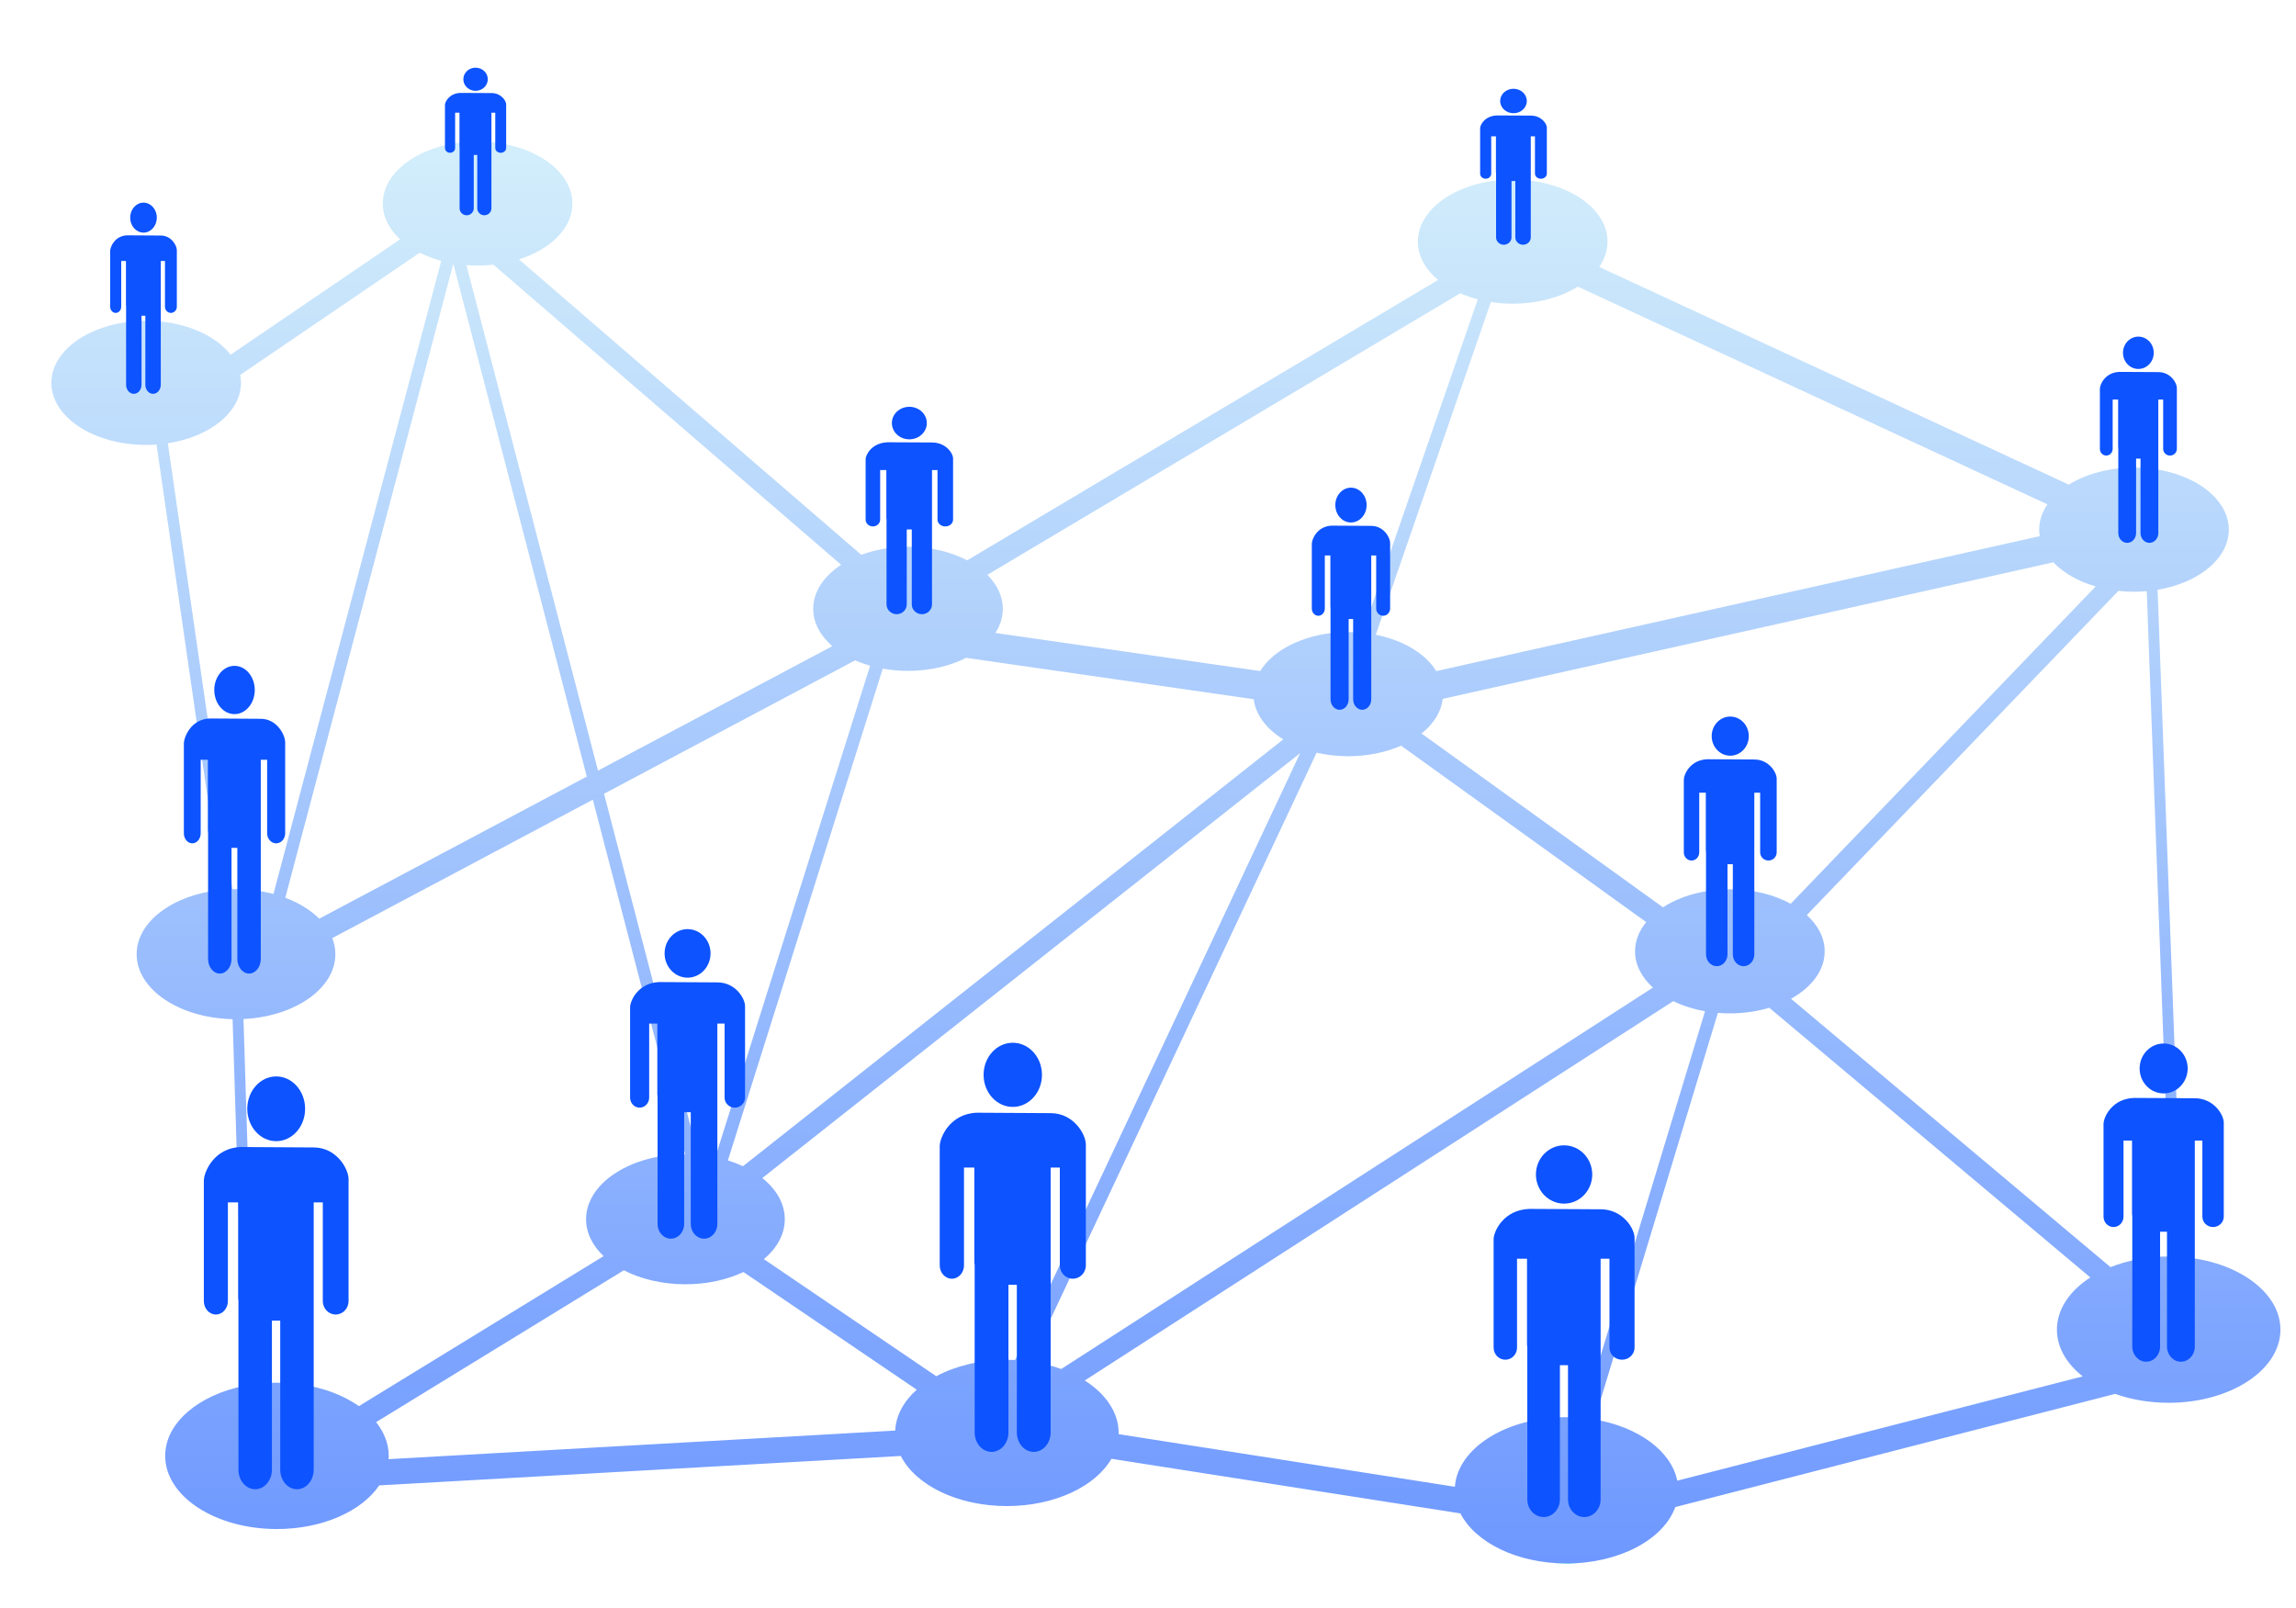
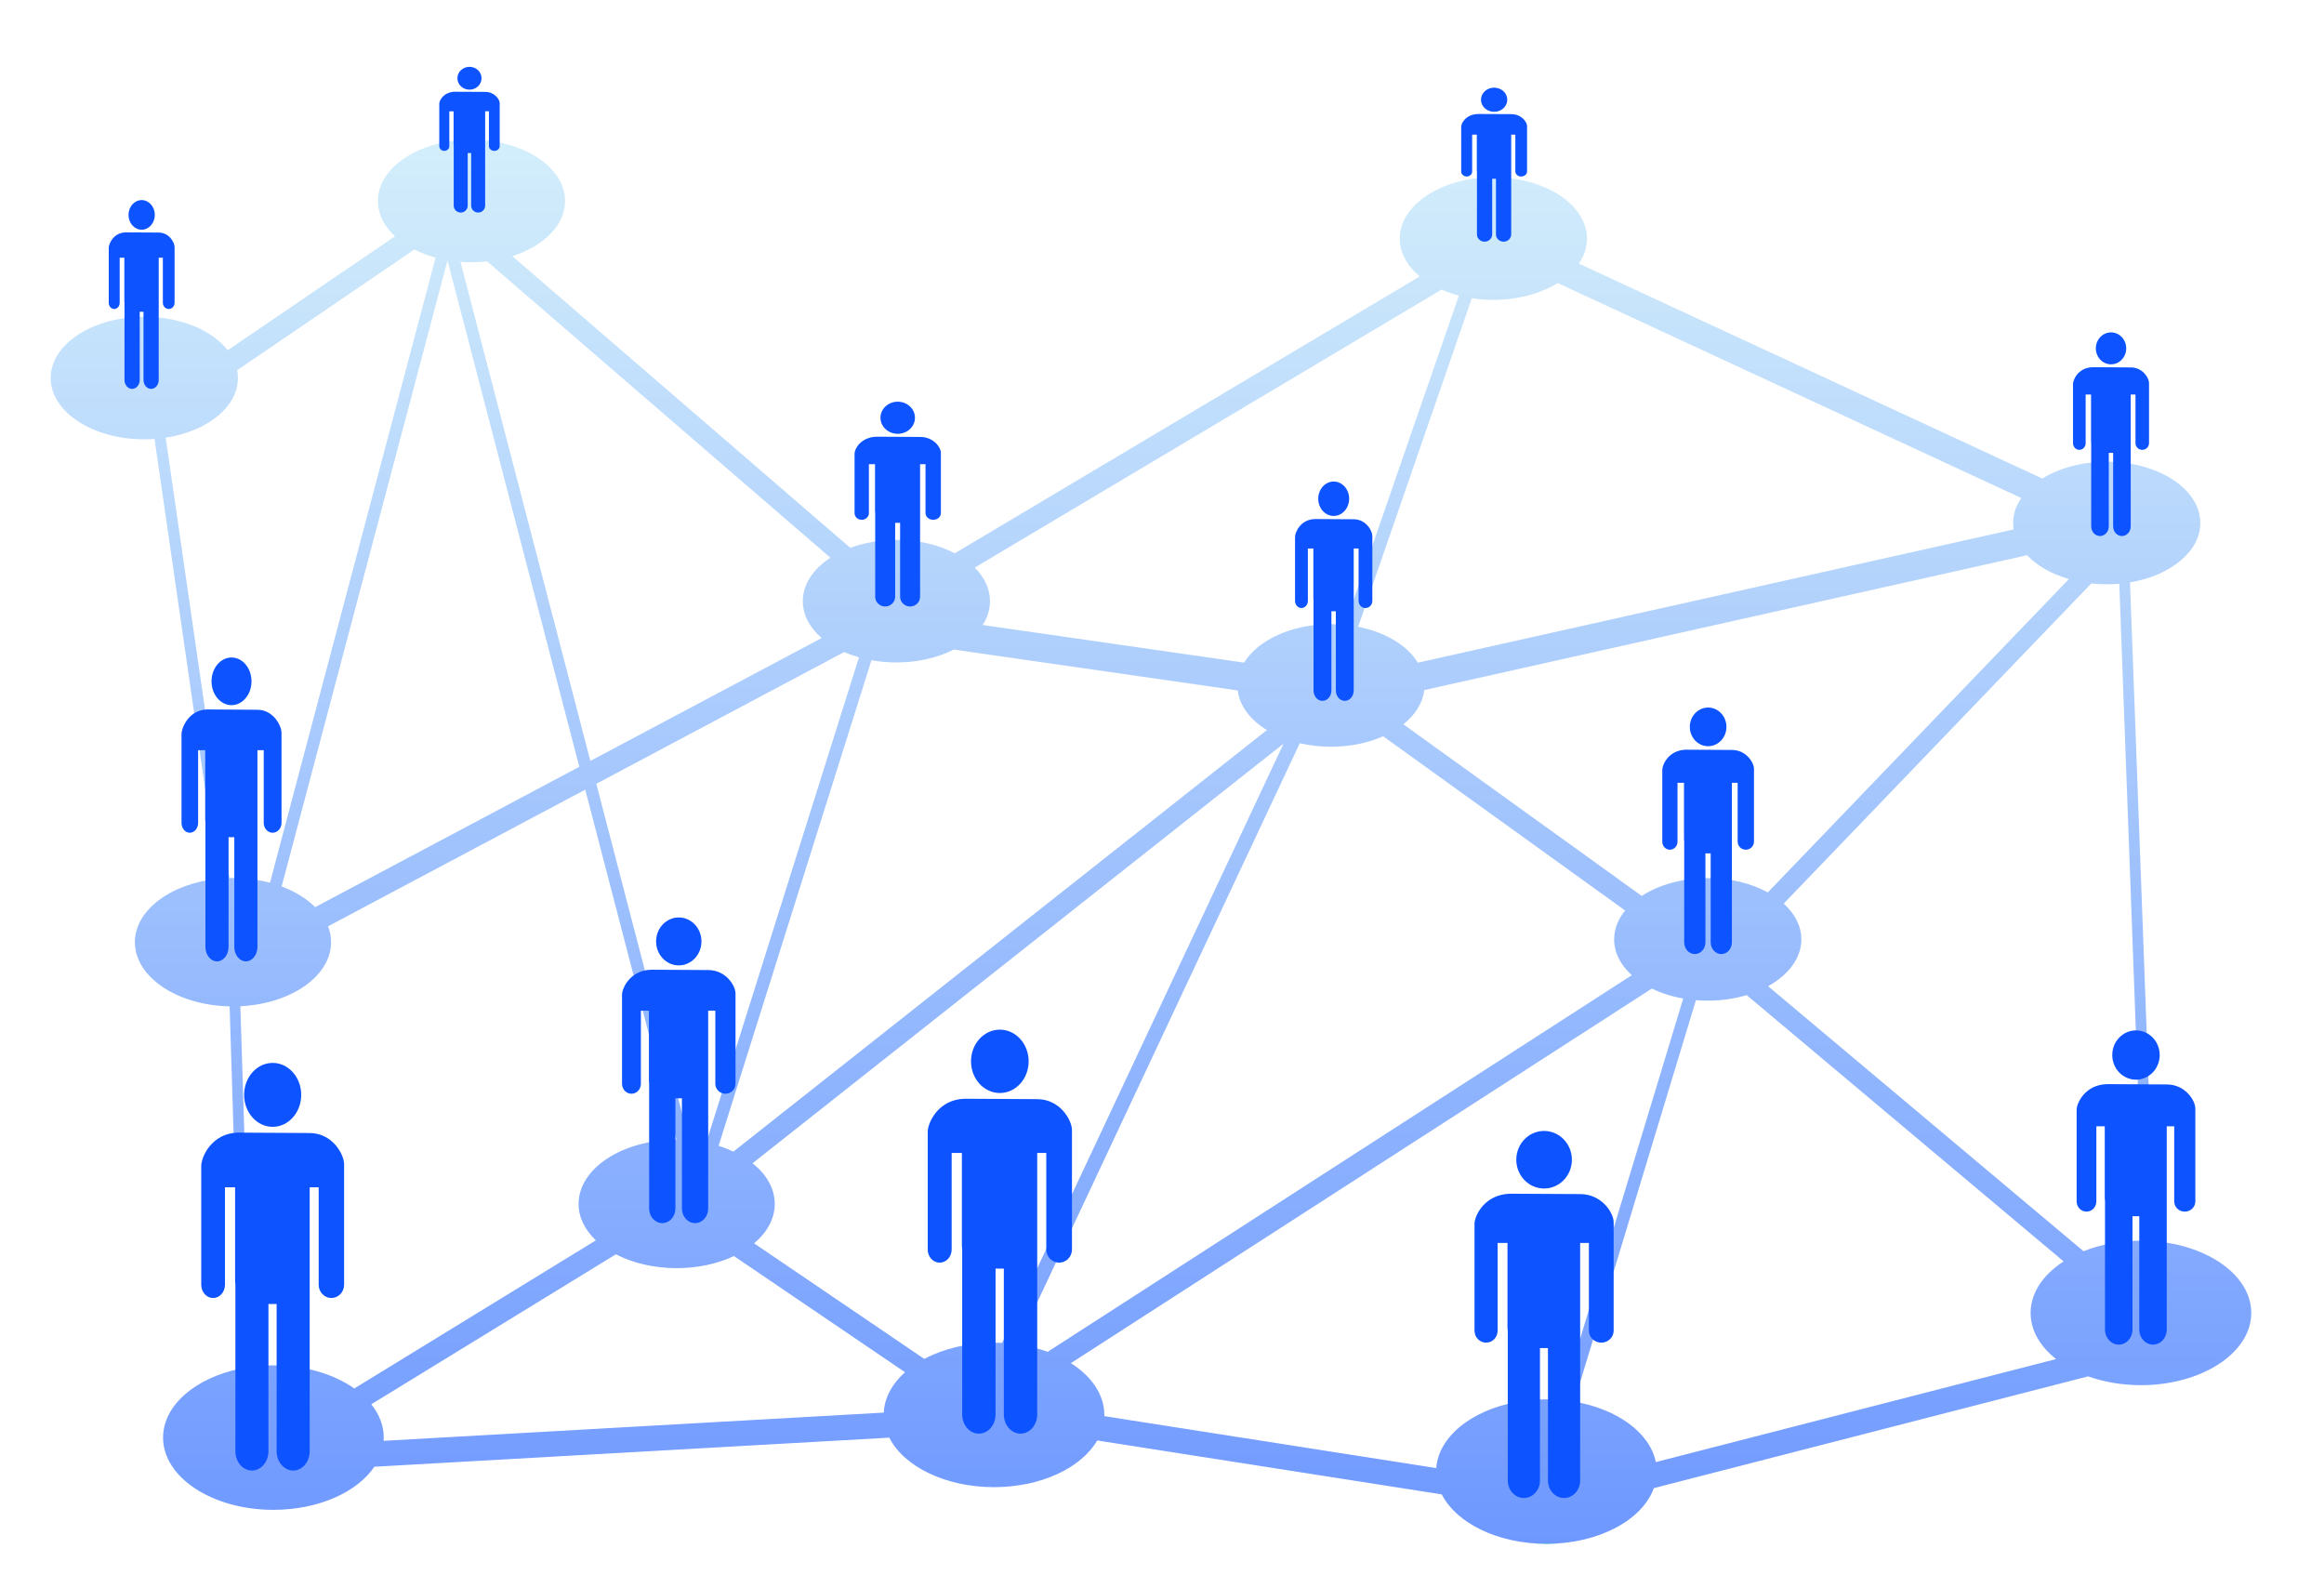
- <svg xmlns="http://www.w3.org/2000/svg" version="1.1" id="Layer_1" x="0px" y="0px" width="653.906px" height="457.813px" viewBox="0 0 653.906 457.813" enable-background="new 0 0 653.906 457.813" xml:space="preserve">
-   <linearGradient id="SVGID_1_" gradientUnits="userSpaceOnUse" x1="332.051" y1="40.295" x2="332.051" y2="445.309">
+ <svg xmlns="http://www.w3.org/2000/svg" version="1.1" id="Layer_1" x="0px" y="0px" width="670.453px" height="457.813px" viewBox="0 0 670.453 457.813" enable-background="new 0 0 670.453 457.813" xml:space="preserve">
+   <linearGradient id="SVGID_1_" gradientUnits="userSpaceOnUse" x1="248.05" y1="392.518" x2="248.05" y2="-12.494" gradientTransform="matrix(1 0 0 -1 84 432.8125)">
    <stop offset="0" style="stop-color:#D3EEFB" />
    <stop offset="1" style="stop-color:#6E98FF" />
    <stop offset="1" style="stop-color:#0092D4" />
  </linearGradient>
-   <path fill="url(#SVGID_1_)" d="M621.532,358.032l-7.044-190.046c11.662-1.955,20.282-8.879,20.282-17.122  c0-9.767-12.089-17.675-27.002-17.675c-7.195,0-13.73,1.842-18.568,4.843L455.469,76.027c1.508-2.202,2.352-4.644,2.352-7.213  c0-9.762-12.088-17.676-27.002-17.676c-14.913,0-27.004,7.915-27.004,17.676c0,4.123,2.163,7.912,5.774,10.919l-134.134,79.861  c-4.619-2.417-10.474-3.869-16.849-3.869c-4.838,0-9.376,0.837-13.304,2.298L147.8,73.876c9.01-2.863,15.222-8.906,15.222-15.909  c0-9.761-12.089-17.672-27.003-17.672c-14.913,0-27.003,7.911-27.003,17.672c0,3.796,1.833,7.311,4.942,10.19l-48.269,32.867  c-4.467-5.732-13.561-9.656-24.059-9.656c-14.914,0-27.003,7.915-27.003,17.676c0,9.762,12.089,17.678,27.003,17.678  c0.998,0,1.982-0.04,2.952-0.108l18.349,126.848c-13.595,1.358-24.014,9.039-24.014,18.314c0,10.02,12.149,18.175,27.327,18.511  l3.271,104.46c-13.011,2.618-22.47,10.543-22.47,19.922c0,11.5,14.251,20.838,31.831,20.838c13.007,0,24.185-5.113,29.123-12.431  l148.551-8.387c4.2,8.291,16.135,14.275,30.211,14.275c13.615,0,25.228-5.596,29.775-13.466l99.399,15.552  c4.207,8.281,16.137,14.257,30.203,14.257c15.069,0,27.684-6.86,30.981-16.058l125.29-32.239c4.524,1.614,9.716,2.536,15.233,2.536  c17.58,0,31.831-9.327,31.831-20.832C649.475,368.066,637.276,359.292,621.532,358.032z M618.42,357.887  c-0.259-0.004-0.515-0.014-0.776-0.014c-6.066,0-11.737,1.113-16.562,3.039l-90.998-76.446c5.861-3.243,9.588-8.086,9.588-13.505  c0-3.856-1.891-7.418-5.09-10.323l88.741-92.342c1.447,0.157,2.93,0.241,4.445,0.241c1.231,0,2.44-0.057,3.628-0.161L618.42,357.887  z M446.139,403.639c-17.061,0-30.984,8.788-31.79,19.825l-95.771-14.983c0.003-0.121,0.014-0.229,0.014-0.348  c0-5.857-3.699-11.146-9.644-14.937l167.605-108.05c2.677,1.302,5.733,2.285,9.043,2.876l-35.104,115.816  C449.068,403.711,447.616,403.639,446.139,403.639z M107.119,405.059l70.555-43.256c4.823,2.494,10.911,3.989,17.537,3.989  c6.172,0,11.878-1.294,16.528-3.489l49.352,33.512c-3.68,3.279-5.923,7.294-6.134,11.645l-144.285,8.142  c0.02-0.308,0.036-0.618,0.036-0.931C110.707,411.202,109.406,407.935,107.119,405.059z M584.799,160.155  c2.854,3.021,7.057,5.428,12.056,6.875l-86.855,90.379c-4.69-2.575-10.731-4.125-17.33-4.125c-7.429,0-14.156,1.964-19.04,5.145  l-68.775-49.512c3.417-2.729,5.605-6.134,6.035-9.866L584.799,160.155z M470.763,281.289L302.248,389.926  c-2.688-0.985-5.615-1.714-8.71-2.155l81.436-173.392c2.814,0.649,5.842,1.008,8.996,1.008c5.58,0,10.763-1.105,15.065-3.007  l69.812,50.257c-2.026,2.478-3.181,5.311-3.181,8.324C465.666,274.819,467.56,278.384,470.763,281.289z M286.761,387.294  c-7.625,0-14.622,1.755-20.104,4.685l-49.104-33.348c3.73-3.136,5.957-7.077,5.957-11.362c0-4.457-2.403-8.542-6.404-11.736  l153.179-121.021l-81.177,172.843C288.332,387.317,287.55,387.294,286.761,387.294z M357.064,199.153  c0.556,4.498,3.682,8.519,8.419,11.435L211.595,332.169c-1.348-0.627-2.781-1.184-4.29-1.649l44.103-140.08  c2.292,0.411,4.704,0.638,7.197,0.638c6.239,0,11.979-1.386,16.552-3.713L357.064,199.153z M247.813,189.606L203.736,329.6  c-1.591-0.327-3.246-0.565-4.944-0.705L172.029,226.08l71.525-38.002C244.893,188.669,246.318,189.178,247.813,189.606z   M583.117,143.649c-1.508,2.204-2.354,4.645-2.354,7.216c0,0.627,0.052,1.239,0.148,1.847L409.045,191.15  c-3.023-4.951-9.361-8.797-17.223-10.354l32.788-94.776c1.994,0.305,4.07,0.471,6.208,0.471c7.195,0,13.729-1.848,18.568-4.85  L583.117,143.649z M415.874,83.539c1.563,0.68,3.237,1.253,5.004,1.71l-32.859,94.98c-1.321-0.131-2.673-0.2-4.049-0.2  c-11.356,0-21.069,4.594-25.061,11.099l-75.417-10.851c1.363-2.113,2.116-4.439,2.116-6.871c0-3.574-1.625-6.901-4.41-9.68  L415.874,83.539z M239.567,160.872c-4.919,3.2-7.965,7.632-7.965,12.534c0,3.995,2.025,7.675,5.437,10.635l-66.725,35.446  L132.841,75.521c1.042,0.081,2.102,0.125,3.178,0.125c1.538,0,3.042-0.088,4.51-0.251L239.567,160.872z M90.921,261.665  c-2.451-2.457-5.768-4.51-9.668-5.968l47.85-180.573l38.019,146.06L90.921,261.665z M47.801,126.251  c11.938-1.828,20.832-8.836,20.832-17.208c0-0.763-0.082-1.517-0.227-2.254l51.14-34.816c1.864,0.937,3.918,1.728,6.123,2.326  L77.885,254.618c-3.293-0.877-6.894-1.366-10.669-1.366c-0.349,0-0.695,0.009-1.042,0.018L47.801,126.251z M69.345,290.247  c14.634-0.715,26.169-8.708,26.169-18.471c0-1.582-0.305-3.118-0.875-4.584l74.198-39.417l26.282,100.968  c-15.586,0.035-28.206,8.313-28.206,18.527c0,3.9,1.847,7.521,4.994,10.505l-69.693,42.727c-5.813-4.1-14.114-6.675-23.336-6.675  c-2.149,0-4.246,0.141-6.274,0.408L69.345,290.247z M477.688,421.737c-1.696-8.465-11.146-15.333-23.531-17.437l35.103-115.81  c1.116,0.091,2.254,0.144,3.409,0.144c4.008,0,7.809-0.575,11.228-1.6l91.438,76.816c-5.874,3.784-9.521,9.042-9.521,14.865  c0,5.056,2.763,9.706,7.35,13.306L477.688,421.737z" />
+   <path fill="url(#SVGID_1_)" d="M621.532,358.032l-7.044-190.046c11.662-1.955,20.281-8.879,20.281-17.122  c0-9.767-12.089-17.675-27.002-17.675c-7.194,0-13.729,1.842-18.567,4.843L455.469,76.027c1.508-2.202,2.353-4.644,2.353-7.213  c0-9.762-12.088-17.676-27.002-17.676c-14.913,0-27.004,7.915-27.004,17.676c0,4.123,2.162,7.912,5.773,10.919l-134.134,79.861  c-4.619-2.417-10.474-3.869-16.849-3.869c-4.838,0-9.376,0.837-13.304,2.298L147.8,73.876c9.01-2.863,15.222-8.906,15.222-15.909  c0-9.761-12.089-17.672-27.003-17.672c-14.913,0-27.003,7.911-27.003,17.672c0,3.796,1.833,7.311,4.942,10.19l-48.269,32.867  c-4.467-5.732-13.561-9.656-24.059-9.656c-14.914,0-27.003,7.915-27.003,17.676c0,9.762,12.089,17.678,27.003,17.678  c0.998,0,1.982-0.04,2.952-0.108l18.349,126.848c-13.595,1.358-24.014,9.039-24.014,18.313c0,10.021,12.149,18.176,27.327,18.512  l3.271,104.46c-13.011,2.618-22.47,10.543-22.47,19.922c0,11.5,14.251,20.838,31.831,20.838c13.007,0,24.185-5.113,29.123-12.431  l148.551-8.387c4.2,8.291,16.135,14.274,30.211,14.274c13.615,0,25.228-5.596,29.775-13.466l99.398,15.552  c4.207,8.281,16.138,14.257,30.203,14.257c15.069,0,27.685-6.859,30.981-16.058l125.29-32.239c4.523,1.614,9.716,2.536,15.232,2.536  c17.58,0,31.831-9.327,31.831-20.832C649.475,368.066,637.276,359.292,621.532,358.032z M618.42,357.887  c-0.259-0.004-0.515-0.014-0.776-0.014c-6.065,0-11.736,1.113-16.562,3.039l-90.998-76.446c5.861-3.243,9.588-8.086,9.588-13.505  c0-3.855-1.891-7.418-5.09-10.322l88.741-92.343c1.446,0.157,2.93,0.241,4.444,0.241c1.231,0,2.44-0.057,3.629-0.161L618.42,357.887  z M446.139,403.639c-17.061,0-30.983,8.788-31.79,19.825l-95.771-14.982c0.003-0.121,0.014-0.229,0.014-0.349  c0-5.856-3.699-11.146-9.644-14.937l167.604-108.05c2.678,1.302,5.733,2.285,9.043,2.875l-35.104,115.816  C449.068,403.711,447.616,403.639,446.139,403.639z M107.119,405.059l70.555-43.256c4.823,2.494,10.911,3.989,17.537,3.989  c6.172,0,11.878-1.294,16.528-3.489l49.352,33.513c-3.68,3.278-5.923,7.294-6.134,11.645l-144.285,8.142  c0.02-0.308,0.036-0.617,0.036-0.931C110.707,411.202,109.406,407.935,107.119,405.059z M584.799,160.155  c2.854,3.021,7.058,5.428,12.057,6.875L510,257.409c-4.69-2.575-10.731-4.125-17.33-4.125c-7.429,0-14.156,1.964-19.04,5.146  l-68.774-49.513c3.416-2.729,5.604-6.134,6.034-9.866L584.799,160.155z M470.763,281.289L302.248,389.926  c-2.688-0.984-5.615-1.714-8.71-2.154l81.437-173.393c2.813,0.649,5.842,1.008,8.996,1.008c5.579,0,10.762-1.105,15.064-3.007  l69.812,50.257c-2.025,2.479-3.181,5.312-3.181,8.324C465.666,274.818,467.56,278.384,470.763,281.289z M286.761,387.294  c-7.625,0-14.622,1.755-20.104,4.685l-49.104-33.348c3.73-3.136,5.957-7.077,5.957-11.362c0-4.456-2.403-8.542-6.404-11.735  l153.179-121.021l-81.177,172.843C288.332,387.317,287.55,387.294,286.761,387.294z M357.064,199.153  c0.556,4.498,3.682,8.519,8.418,11.435L211.595,332.169c-1.348-0.627-2.781-1.184-4.29-1.649l44.103-140.08  c2.292,0.411,4.704,0.638,7.197,0.638c6.239,0,11.979-1.386,16.552-3.713L357.064,199.153z M247.813,189.606L203.736,329.6  c-1.591-0.326-3.246-0.564-4.944-0.705L172.029,226.08l71.525-38.002C244.893,188.669,246.318,189.178,247.813,189.606z   M583.117,143.649c-1.508,2.204-2.354,4.645-2.354,7.216c0,0.627,0.053,1.239,0.148,1.847L409.045,191.15  c-3.022-4.951-9.361-8.797-17.223-10.354L424.61,86.02c1.993,0.305,4.069,0.471,6.208,0.471c7.194,0,13.729-1.848,18.567-4.85  L583.117,143.649z M415.874,83.539c1.563,0.68,3.237,1.253,5.004,1.71l-32.858,94.98c-1.322-0.131-2.674-0.2-4.05-0.2  c-11.356,0-21.069,4.594-25.061,11.099l-75.417-10.851c1.363-2.113,2.116-4.439,2.116-6.871c0-3.574-1.625-6.901-4.41-9.68  L415.874,83.539z M239.567,160.872c-4.919,3.2-7.965,7.632-7.965,12.534c0,3.995,2.025,7.675,5.437,10.635l-66.725,35.446  L132.841,75.521c1.042,0.081,2.102,0.125,3.178,0.125c1.538,0,3.042-0.088,4.51-0.251L239.567,160.872z M90.921,261.665  c-2.451-2.457-5.768-4.511-9.668-5.968l47.85-180.573l38.019,146.06L90.921,261.665z M47.801,126.251  c11.938-1.828,20.832-8.836,20.832-17.208c0-0.763-0.082-1.517-0.227-2.254l51.14-34.816c1.864,0.937,3.918,1.728,6.123,2.326  L77.885,254.618c-3.293-0.877-6.894-1.366-10.669-1.366c-0.349,0-0.695,0.009-1.042,0.018L47.801,126.251z M69.345,290.247  c14.634-0.715,26.169-8.708,26.169-18.472c0-1.582-0.305-3.117-0.875-4.584l74.198-39.417l26.282,100.968  c-15.586,0.035-28.206,8.313-28.206,18.526c0,3.9,1.847,7.521,4.994,10.506l-69.693,42.727c-5.813-4.1-14.114-6.675-23.336-6.675  c-2.149,0-4.246,0.141-6.274,0.408L69.345,290.247z M477.688,421.737c-1.695-8.465-11.146-15.333-23.53-17.438l35.103-115.81  c1.116,0.091,2.254,0.144,3.409,0.144c4.008,0,7.809-0.575,11.228-1.6l91.438,76.815c-5.874,3.784-9.521,9.042-9.521,14.865  c0,5.057,2.763,9.706,7.35,13.307L477.688,421.737z" />
  <g>
-     <path fill="#0D53FF" d="M299.227,317.046l-20.968-0.12c-7.756,0.242-10.623,7.118-10.623,9.511v0.332v1.452v32.188   c0,2.102,1.548,3.799,3.452,3.799c1.917,0,3.46-1.697,3.46-3.799v-27.854h2.948v26.693c0,0.363,0.031,0.714,0.087,1.066v47.675   c0,3.057,2.15,5.541,4.815,5.541c2.657,0,4.812-2.484,4.812-5.541v-42.066h2.389v42.066c0,3.057,2.153,5.541,4.815,5.541   c2.663,0,4.813-2.484,4.813-5.541v-48.741v-0.305v-26.388h2.616v27.854c0,2.102,1.657,3.799,3.702,3.799   c2.05,0,3.708-1.697,3.708-3.799V328.22v-1.452v-0.774C309.252,323.073,305.782,317.046,299.227,317.046z" />
+     <path fill="#0D53FF" d="M299.227,317.046l-20.968-0.12c-7.756,0.242-10.623,7.118-10.623,9.511v0.332v1.452v32.188   c0,2.102,1.548,3.799,3.452,3.799c1.917,0,3.46-1.697,3.46-3.799v-27.854h2.948v26.693c0,0.363,0.031,0.714,0.087,1.066v47.675   c0,3.057,2.15,5.541,4.815,5.541c2.657,0,4.812-2.484,4.812-5.541v-42.066h2.389v42.066c0,3.057,2.153,5.541,4.815,5.541   c2.663,0,4.813-2.484,4.813-5.541v-48.741v-0.305v-26.389h2.616v27.854c0,2.102,1.657,3.799,3.702,3.799   c2.05,0,3.708-1.697,3.708-3.799V328.22v-1.452v-0.773C309.252,323.073,305.782,317.046,299.227,317.046z" />
    <ellipse fill="#0D53FF" cx="288.443" cy="306.137" rx="8.313" ry="9.138" />
  </g>
  <g>
-     <path fill="#0D53FF" d="M204.305,279.805l-16.497-0.09c-6.102,0.182-8.357,5.384-8.357,7.194v0.251v1.099v24.353   c0,1.591,1.217,2.873,2.716,2.873c1.507,0,2.721-1.282,2.721-2.873v-21.074h2.32v20.197c0,0.273,0.025,0.539,0.068,0.805v36.073   c0,2.313,1.693,4.192,3.79,4.192c2.09,0,3.786-1.88,3.786-4.192v-31.827h1.878v31.827c0,2.313,1.694,4.192,3.789,4.192   c2.095,0,3.786-1.88,3.786-4.192v-36.878v-0.231v-19.966h2.058v21.074c0,1.591,1.303,2.873,2.912,2.873   c1.614,0,2.917-1.282,2.917-2.873v-24.353v-1.099v-0.585C212.191,284.365,209.462,279.805,204.305,279.805z" />
+     <path fill="#0D53FF" d="M204.305,279.805l-16.497-0.09c-6.102,0.182-8.357,5.385-8.357,7.194v0.251v1.099v24.354   c0,1.591,1.217,2.873,2.716,2.873c1.507,0,2.721-1.282,2.721-2.873v-21.074h2.32v20.197c0,0.272,0.025,0.539,0.068,0.805v36.073   c0,2.313,1.693,4.191,3.79,4.191c2.09,0,3.786-1.88,3.786-4.191v-31.827h1.878v31.827c0,2.313,1.694,4.191,3.789,4.191   s3.786-1.88,3.786-4.191v-36.878v-0.231v-19.966h2.058v21.074c0,1.591,1.303,2.873,2.912,2.873c1.614,0,2.917-1.282,2.917-2.873   v-24.354v-1.099v-0.585C212.191,284.365,209.462,279.805,204.305,279.805z" />
    <ellipse fill="#0D53FF" cx="195.82" cy="271.55" rx="6.542" ry="6.915" />
  </g>
  <g>
-     <path fill="#0D53FF" d="M89.343,326.82l-20.766-0.122c-7.682,0.242-10.521,7.182-10.521,9.596v0.333v1.467v32.479   c0,2.121,1.532,3.832,3.418,3.832c1.899,0,3.427-1.711,3.427-3.832v-28.106h2.92v26.935c0,0.366,0.031,0.719,0.086,1.075v48.108   c0,3.084,2.13,5.588,4.77,5.588c2.631,0,4.765-2.504,4.765-5.588v-42.448h2.366v42.448c0,3.084,2.132,5.588,4.769,5.588   c2.636,0,4.766-2.504,4.766-5.588v-49.184v-0.309v-26.626h2.591v28.106c0,2.121,1.64,3.832,3.666,3.832   c2.03,0,3.671-1.711,3.671-3.832v-32.479v-1.467v-0.778C99.271,332.901,95.835,326.82,89.343,326.82z" />
+     <path fill="#0D53FF" d="M89.343,326.82l-20.766-0.122c-7.682,0.242-10.521,7.182-10.521,9.596v0.333v1.467v32.479   c0,2.121,1.532,3.832,3.418,3.832c1.899,0,3.427-1.711,3.427-3.832v-28.106h2.92v26.936c0,0.365,0.031,0.719,0.086,1.074v48.108   c0,3.084,2.13,5.588,4.77,5.588c2.631,0,4.765-2.504,4.765-5.588v-42.448h2.366v42.448c0,3.084,2.132,5.588,4.769,5.588   c2.636,0,4.766-2.504,4.766-5.588v-49.184v-0.31v-26.626h2.591v28.106c0,2.121,1.64,3.832,3.666,3.832   c2.03,0,3.671-1.711,3.671-3.832v-32.479v-1.467v-0.778C99.271,332.901,95.835,326.82,89.343,326.82z" />
    <ellipse fill="#0D53FF" cx="78.663" cy="315.812" rx="8.233" ry="9.221" />
  </g>
  <g>
-     <path fill="#0D53FF" d="M74.269,204.73l-14.539-0.09c-5.378,0.181-7.365,5.354-7.365,7.153v0.249v1.093v24.208   c0,1.583,1.072,2.857,2.393,2.857c1.329,0,2.4-1.274,2.4-2.857v-20.949h2.044v20.076c0,0.272,0.021,0.535,0.06,0.802v35.857   c0,2.298,1.491,4.167,3.34,4.167c1.842,0,3.336-1.87,3.336-4.167v-31.64h1.657v31.64c0,2.298,1.492,4.167,3.337,4.167   c1.847,0,3.337-1.87,3.337-4.167V236.47v-0.23v-19.846h1.813v20.949c0,1.583,1.148,2.857,2.566,2.857   c1.422,0,2.571-1.274,2.571-2.857v-24.208v-1.093v-0.582C81.219,209.264,78.813,204.73,74.269,204.73z" />
+     <path fill="#0D53FF" d="M74.269,204.73l-14.539-0.09c-5.378,0.181-7.365,5.354-7.365,7.153v0.249v1.093v24.208   c0,1.583,1.072,2.857,2.393,2.857c1.329,0,2.4-1.274,2.4-2.857v-20.949h2.044v20.076c0,0.272,0.021,0.535,0.06,0.802v35.857   c0,2.298,1.491,4.167,3.34,4.167c1.842,0,3.336-1.87,3.336-4.167v-31.64h1.657v31.64c0,2.298,1.492,4.167,3.337,4.167   c1.847,0,3.337-1.87,3.337-4.167v-36.658v-0.23v-19.846h1.813v20.949c0,1.583,1.148,2.857,2.566,2.857   c1.422,0,2.571-1.274,2.571-2.857v-24.208v-1.093v-0.582C81.219,209.264,78.813,204.73,74.269,204.73z" />
    <ellipse fill="#0D53FF" cx="66.791" cy="196.525" rx="5.764" ry="6.874" />
  </g>
  <g>
    <path fill="#0D53FF" d="M45.79,67.084l-9.569-0.057c-3.54,0.112-4.848,3.327-4.848,4.445v0.154v0.679v15.043   c0,0.982,0.706,1.775,1.575,1.775c0.875,0,1.579-0.793,1.579-1.775V74.332h1.346v12.475c0,0.168,0.015,0.332,0.04,0.498v22.281   c0,1.428,0.981,2.589,2.198,2.589c1.213,0,2.196-1.162,2.196-2.589V89.925h1.09v19.661c0,1.428,0.982,2.589,2.197,2.589   c1.216,0,2.196-1.162,2.196-2.589V86.807v-0.143V74.332h1.193v13.017c0,0.982,0.756,1.775,1.69,1.775   c0.936,0,1.692-0.793,1.692-1.775V72.305v-0.679v-0.36C50.365,69.901,48.781,67.084,45.79,67.084z" />
    <ellipse fill="#0D53FF" cx="40.868" cy="61.986" rx="3.793" ry="4.271" />
  </g>
  <g>
-     <path fill="#0D53FF" d="M139.957,26.507l-8.78-0.043c-3.248,0.086-4.448,2.567-4.448,3.431v0.119v0.524v11.613   c0,0.758,0.647,1.37,1.445,1.37c0.803,0,1.449-0.612,1.449-1.37V32.102h1.235v9.631c0,0.129,0.013,0.255,0.037,0.384v17.202   c0,1.101,0.9,1.998,2.016,1.998c1.113,0,2.016-0.897,2.016-1.998V44.139h0.999v15.179c0,1.101,0.902,1.998,2.017,1.998   c1.116,0,2.016-0.897,2.016-1.998V41.732v-0.11v-9.521h1.095v10.049c0,0.758,0.693,1.37,1.55,1.37c0.858,0,1.553-0.612,1.553-1.37   V30.538v-0.524v-0.278C144.155,28.682,142.702,26.507,139.957,26.507z" />
+     <path fill="#0D53FF" d="M139.957,26.507l-8.78-0.043c-3.248,0.086-4.448,2.567-4.448,3.431v0.119v0.524v11.613   c0,0.758,0.647,1.37,1.445,1.37c0.803,0,1.449-0.612,1.449-1.37V32.102h1.235v9.631c0,0.129,0.013,0.255,0.037,0.384v17.202   c0,1.101,0.9,1.998,2.016,1.998c1.113,0,2.016-0.897,2.016-1.998v-15.18h0.999v15.179c0,1.101,0.902,1.998,2.017,1.998   c1.116,0,2.016-0.897,2.016-1.998V41.732v-0.11v-9.521h1.095V42.15c0,0.758,0.693,1.37,1.55,1.37c0.858,0,1.553-0.612,1.553-1.37   V30.538v-0.524v-0.278C144.155,28.682,142.702,26.507,139.957,26.507z" />
    <ellipse fill="#0D53FF" cx="135.441" cy="22.572" rx="3.481" ry="3.297" />
  </g>
  <g>
-     <path fill="#0D53FF" d="M455.855,344.432l-20.222-0.11c-7.481,0.219-10.246,6.466-10.246,8.641v0.301v1.32v29.244   c0,1.911,1.492,3.452,3.329,3.452c1.851,0,3.338-1.541,3.338-3.452v-25.306h2.843v24.252c0,0.33,0.03,0.648,0.084,0.968v43.318   c0,2.776,2.074,5.033,4.646,5.033c2.561,0,4.639-2.257,4.639-5.033V388.84h2.305v38.219c0,2.776,2.076,5.033,4.644,5.033   c2.568,0,4.642-2.257,4.642-5.033v-44.286v-0.276v-23.976h2.523v25.306c0,1.911,1.597,3.452,3.569,3.452   c1.978,0,3.576-1.541,3.576-3.452v-29.244v-1.32v-0.702C465.524,349.907,462.177,344.432,455.855,344.432z" />
+     <path fill="#0D53FF" d="M455.855,344.432l-20.223-0.109c-7.48,0.219-10.246,6.466-10.246,8.641v0.301v1.32v29.244   c0,1.911,1.492,3.452,3.329,3.452c1.852,0,3.338-1.541,3.338-3.452v-25.306h2.843v24.252c0,0.329,0.03,0.647,0.085,0.968v43.317   c0,2.776,2.073,5.033,4.646,5.033c2.561,0,4.639-2.257,4.639-5.033v-38.22h2.306v38.219c0,2.776,2.075,5.033,4.644,5.033   s4.643-2.257,4.643-5.033v-44.285v-0.276v-23.977h2.522v25.307c0,1.911,1.597,3.452,3.569,3.452c1.978,0,3.576-1.541,3.576-3.452   v-29.244v-1.32v-0.702C465.524,349.907,462.177,344.432,455.855,344.432z" />
    <ellipse fill="#0D53FF" cx="445.455" cy="334.519" rx="8.019" ry="8.303" />
  </g>
  <g>
-     <path fill="#0D53FF" d="M499.633,216.322l-13.326-0.073c-4.931,0.146-6.752,4.342-6.752,5.802v0.202v0.887v19.64   c0,1.284,0.982,2.318,2.193,2.318c1.22,0,2.2-1.034,2.2-2.318v-16.996h1.873v16.289c0,0.22,0.019,0.435,0.056,0.649v29.092   c0,1.866,1.367,3.381,3.061,3.381c1.688,0,3.058-1.515,3.058-3.381v-25.668h1.52v25.668c0,1.866,1.368,3.381,3.059,3.381   c1.692,0,3.06-1.515,3.06-3.381v-29.742v-0.187v-16.102h1.662v16.996c0,1.284,1.052,2.318,2.353,2.318   c1.303,0,2.356-1.034,2.356-2.318v-19.64v-0.887v-0.471C506.004,220.001,503.798,216.322,499.633,216.322z" />
-     <ellipse fill="#0D53FF" cx="492.778" cy="209.666" rx="5.283" ry="5.576" />
+     <path fill="#0D53FF" d="M499.633,216.322l-13.326-0.073c-4.931,0.146-6.752,4.342-6.752,5.802v0.202v0.887v19.639   c0,1.285,0.982,2.318,2.193,2.318c1.22,0,2.2-1.033,2.2-2.318v-16.995h1.873v16.289c0,0.22,0.019,0.435,0.056,0.649v29.092   c0,1.865,1.367,3.381,3.061,3.381c1.688,0,3.059-1.516,3.059-3.381v-25.668h1.52v25.668c0,1.865,1.368,3.381,3.06,3.381   s3.06-1.516,3.06-3.381v-29.742v-0.188v-16.102h1.662v16.996c0,1.283,1.052,2.318,2.354,2.318c1.303,0,2.355-1.035,2.355-2.318   v-19.64v-0.887v-0.471C506.004,220.001,503.798,216.322,499.633,216.322z" />
+     <ellipse fill="#0D53FF" cx="492.778" cy="209.666" rx="5.282" ry="5.576" />
  </g>
  <g>
-     <path fill="#0D53FF" d="M614.696,105.982l-11.047-0.059c-4.087,0.122-5.597,3.587-5.597,4.794v0.166v0.733v16.225   c0,1.061,0.814,1.915,1.818,1.915c1.011,0,1.823-0.854,1.823-1.915v-14.04h1.554v13.456c0,0.182,0.016,0.359,0.046,0.537v24.033   c0,1.542,1.133,2.792,2.537,2.792c1.398,0,2.535-1.251,2.535-2.792v-21.206h1.259v21.206c0,1.542,1.134,2.792,2.536,2.792   s2.535-1.251,2.535-2.792v-24.57v-0.154v-13.302h1.378v14.04c0,1.061,0.871,1.915,1.949,1.915c1.082,0,1.954-0.854,1.954-1.915   v-16.225v-0.733v-0.389C619.978,109.022,618.149,105.982,614.696,105.982z" />
+     <path fill="#0D53FF" d="M614.696,105.982l-11.047-0.059c-4.087,0.122-5.598,3.587-5.598,4.794v0.166v0.733v16.225   c0,1.061,0.814,1.915,1.818,1.915c1.011,0,1.823-0.854,1.823-1.915v-14.04h1.554v13.456c0,0.182,0.016,0.359,0.046,0.537v24.033   c0,1.542,1.133,2.792,2.537,2.792c1.398,0,2.535-1.251,2.535-2.792v-21.206h1.259v21.206c0,1.542,1.134,2.792,2.536,2.792   s2.535-1.251,2.535-2.792v-24.57v-0.154v-13.302h1.378v14.04c0,1.061,0.871,1.915,1.948,1.915c1.082,0,1.954-0.854,1.954-1.915   v-16.225v-0.733v-0.389C619.979,109.022,618.149,105.982,614.696,105.982z" />
    <ellipse fill="#0D53FF" cx="609.014" cy="100.484" rx="4.381" ry="4.606" />
  </g>
  <g>
-     <path fill="#0D53FF" d="M435.969,32.925l-9.572-0.044c-3.543,0.092-4.852,2.713-4.852,3.626v0.126v0.555v12.272   c0,0.803,0.706,1.449,1.574,1.449c0.878,0,1.583-0.646,1.583-1.449V38.84h1.345v10.177c0,0.139,0.014,0.271,0.041,0.407v18.179   c0,1.166,0.981,2.111,2.197,2.111c1.213,0,2.197-0.946,2.197-2.111V51.562h1.09v16.041c0,1.166,0.983,2.111,2.197,2.111   c1.218,0,2.199-0.946,2.199-2.111V49.017v-0.116V38.84h1.194v10.619c0,0.803,0.755,1.449,1.688,1.449   c0.938,0,1.694-0.646,1.694-1.449V37.187v-0.555v-0.293C440.545,35.225,438.961,32.925,435.969,32.925z" />
+     <path fill="#0D53FF" d="M435.969,32.925l-9.571-0.044c-3.544,0.092-4.853,2.713-4.853,3.626v0.126v0.555V49.46   c0,0.803,0.706,1.449,1.574,1.449c0.878,0,1.583-0.646,1.583-1.449V38.84h1.345v10.177c0,0.139,0.014,0.271,0.041,0.407v18.179   c0,1.166,0.981,2.111,2.197,2.111c1.213,0,2.197-0.946,2.197-2.111V51.562h1.09v16.041c0,1.166,0.982,2.111,2.196,2.111   c1.219,0,2.199-0.946,2.199-2.111V49.017v-0.116V38.84h1.194v10.619c0,0.803,0.755,1.449,1.688,1.449   c0.938,0,1.694-0.646,1.694-1.449V37.187v-0.555v-0.293C440.545,35.225,438.961,32.925,435.969,32.925z" />
    <ellipse fill="#0D53FF" cx="431.044" cy="28.767" rx="3.796" ry="3.484" />
  </g>
  <g>
-     <path fill="#0D53FF" d="M390.537,149.782l-11.236-0.064c-4.158,0.13-5.693,3.863-5.693,5.163v0.179v0.789v17.475   c0,1.142,0.829,2.062,1.85,2.062c1.028,0,1.854-0.92,1.854-2.062v-15.122h1.58v14.491c0,0.197,0.017,0.388,0.047,0.579v25.883   c0,1.66,1.152,3.009,2.581,3.009c1.423,0,2.579-1.349,2.579-3.009v-22.837h1.279v22.837c0,1.66,1.154,3.009,2.581,3.009   s2.578-1.349,2.578-3.009v-26.462v-0.166v-14.325h1.402v15.122c0,1.142,0.888,2.062,1.984,2.062c1.099,0,1.986-0.92,1.986-2.062   v-17.475v-0.789v-0.419C395.91,153.056,394.05,149.782,390.537,149.782z" />
+     <path fill="#0D53FF" d="M390.537,149.782l-11.236-0.064c-4.158,0.13-5.693,3.863-5.693,5.163v0.179v0.789v17.475   c0,1.142,0.83,2.062,1.851,2.062c1.028,0,1.854-0.92,1.854-2.062v-15.122h1.58v14.491c0,0.197,0.017,0.388,0.047,0.579v25.883   c0,1.66,1.151,3.009,2.58,3.009c1.424,0,2.58-1.349,2.58-3.009v-22.837h1.278v22.837c0,1.66,1.154,3.009,2.581,3.009   s2.578-1.349,2.578-3.009v-26.462v-0.166v-14.325h1.402v15.122c0,1.142,0.888,2.062,1.983,2.062c1.099,0,1.986-0.92,1.986-2.062   v-17.475v-0.789v-0.419C395.91,153.056,394.05,149.782,390.537,149.782z" />
    <ellipse fill="#0D53FF" cx="384.758" cy="143.859" rx="4.456" ry="4.961" />
  </g>
  <g>
-     <path fill="#0D53FF" d="M265.438,126.029l-12.547-0.061c-4.643,0.122-6.358,3.607-6.358,4.821v0.168v0.735v16.318   c0,1.065,0.925,1.926,2.064,1.926c1.149,0,2.072-0.86,2.072-1.926V133.89h1.764v13.531c0,0.184,0.019,0.362,0.052,0.541v24.168   c0,1.551,1.286,2.81,2.882,2.81c1.589,0,2.88-1.259,2.88-2.81v-21.325h1.429v21.325c0,1.551,1.289,2.81,2.882,2.81   s2.88-1.259,2.88-2.81v-24.709v-0.154V133.89h1.565v14.121c0,1.065,0.992,1.926,2.216,1.926c1.227,0,2.218-0.86,2.218-1.926   v-16.318v-0.735v-0.392C271.438,129.084,269.361,126.029,265.438,126.029z" />
+     <path fill="#0D53FF" d="M265.438,126.029l-12.547-0.061c-4.643,0.122-6.358,3.607-6.358,4.821v0.168v0.735v16.318   c0,1.065,0.925,1.926,2.064,1.926c1.149,0,2.072-0.86,2.072-1.926v-14.12h1.764v13.531c0,0.184,0.019,0.362,0.052,0.541v24.168   c0,1.551,1.286,2.81,2.882,2.81c1.589,0,2.88-1.259,2.88-2.81v-21.325h1.429v21.325c0,1.551,1.289,2.81,2.882,2.81   c1.593,0,2.88-1.259,2.88-2.81v-24.709v-0.154V133.89h1.565v14.121c0,1.065,0.992,1.926,2.216,1.926   c1.227,0,2.218-0.86,2.218-1.926v-16.318v-0.735v-0.392C271.438,129.084,269.361,126.029,265.438,126.029z" />
    <ellipse fill="#0D53FF" cx="258.984" cy="120.498" rx="4.977" ry="4.633" />
  </g>
  <g>
-     <path fill="#0D53FF" d="M625.086,312.806l-17.254-0.092c-6.383,0.187-8.742,5.535-8.742,7.397v0.257v1.129v25.035   c0,1.634,1.273,2.954,2.842,2.954c1.577,0,2.847-1.319,2.847-2.954v-21.664h2.425v20.762c0,0.281,0.026,0.555,0.072,0.829v37.081   c0,2.377,1.77,4.31,3.964,4.31c2.185,0,3.958-1.933,3.958-4.31v-32.718h1.966v32.718c0,2.377,1.771,4.31,3.964,4.31   c2.19,0,3.959-1.933,3.959-4.31v-37.91v-0.238v-20.523h2.152v21.664c0,1.634,1.361,2.954,3.045,2.954   c1.688,0,3.052-1.319,3.052-2.954v-25.035v-1.129v-0.602C633.335,317.494,630.479,312.806,625.086,312.806z" />
+     <path fill="#0D53FF" d="M625.086,312.806l-17.254-0.092c-6.383,0.188-8.742,5.535-8.742,7.397v0.257v1.129v25.035   c0,1.634,1.273,2.954,2.842,2.954c1.577,0,2.848-1.319,2.848-2.954v-21.664h2.425v20.762c0,0.281,0.025,0.555,0.072,0.829v37.081   c0,2.377,1.77,4.31,3.964,4.31c2.185,0,3.958-1.933,3.958-4.31v-32.718h1.966v32.718c0,2.377,1.771,4.31,3.964,4.31   c2.19,0,3.959-1.933,3.959-4.31v-37.91v-0.238v-20.522h2.152v21.664c0,1.634,1.36,2.954,3.045,2.954   c1.688,0,3.052-1.319,3.052-2.954v-25.035v-1.129v-0.603C633.335,317.494,630.479,312.806,625.086,312.806z" />
    <ellipse fill="#0D53FF" cx="616.212" cy="304.322" rx="6.842" ry="7.108" />
  </g>
</svg>
